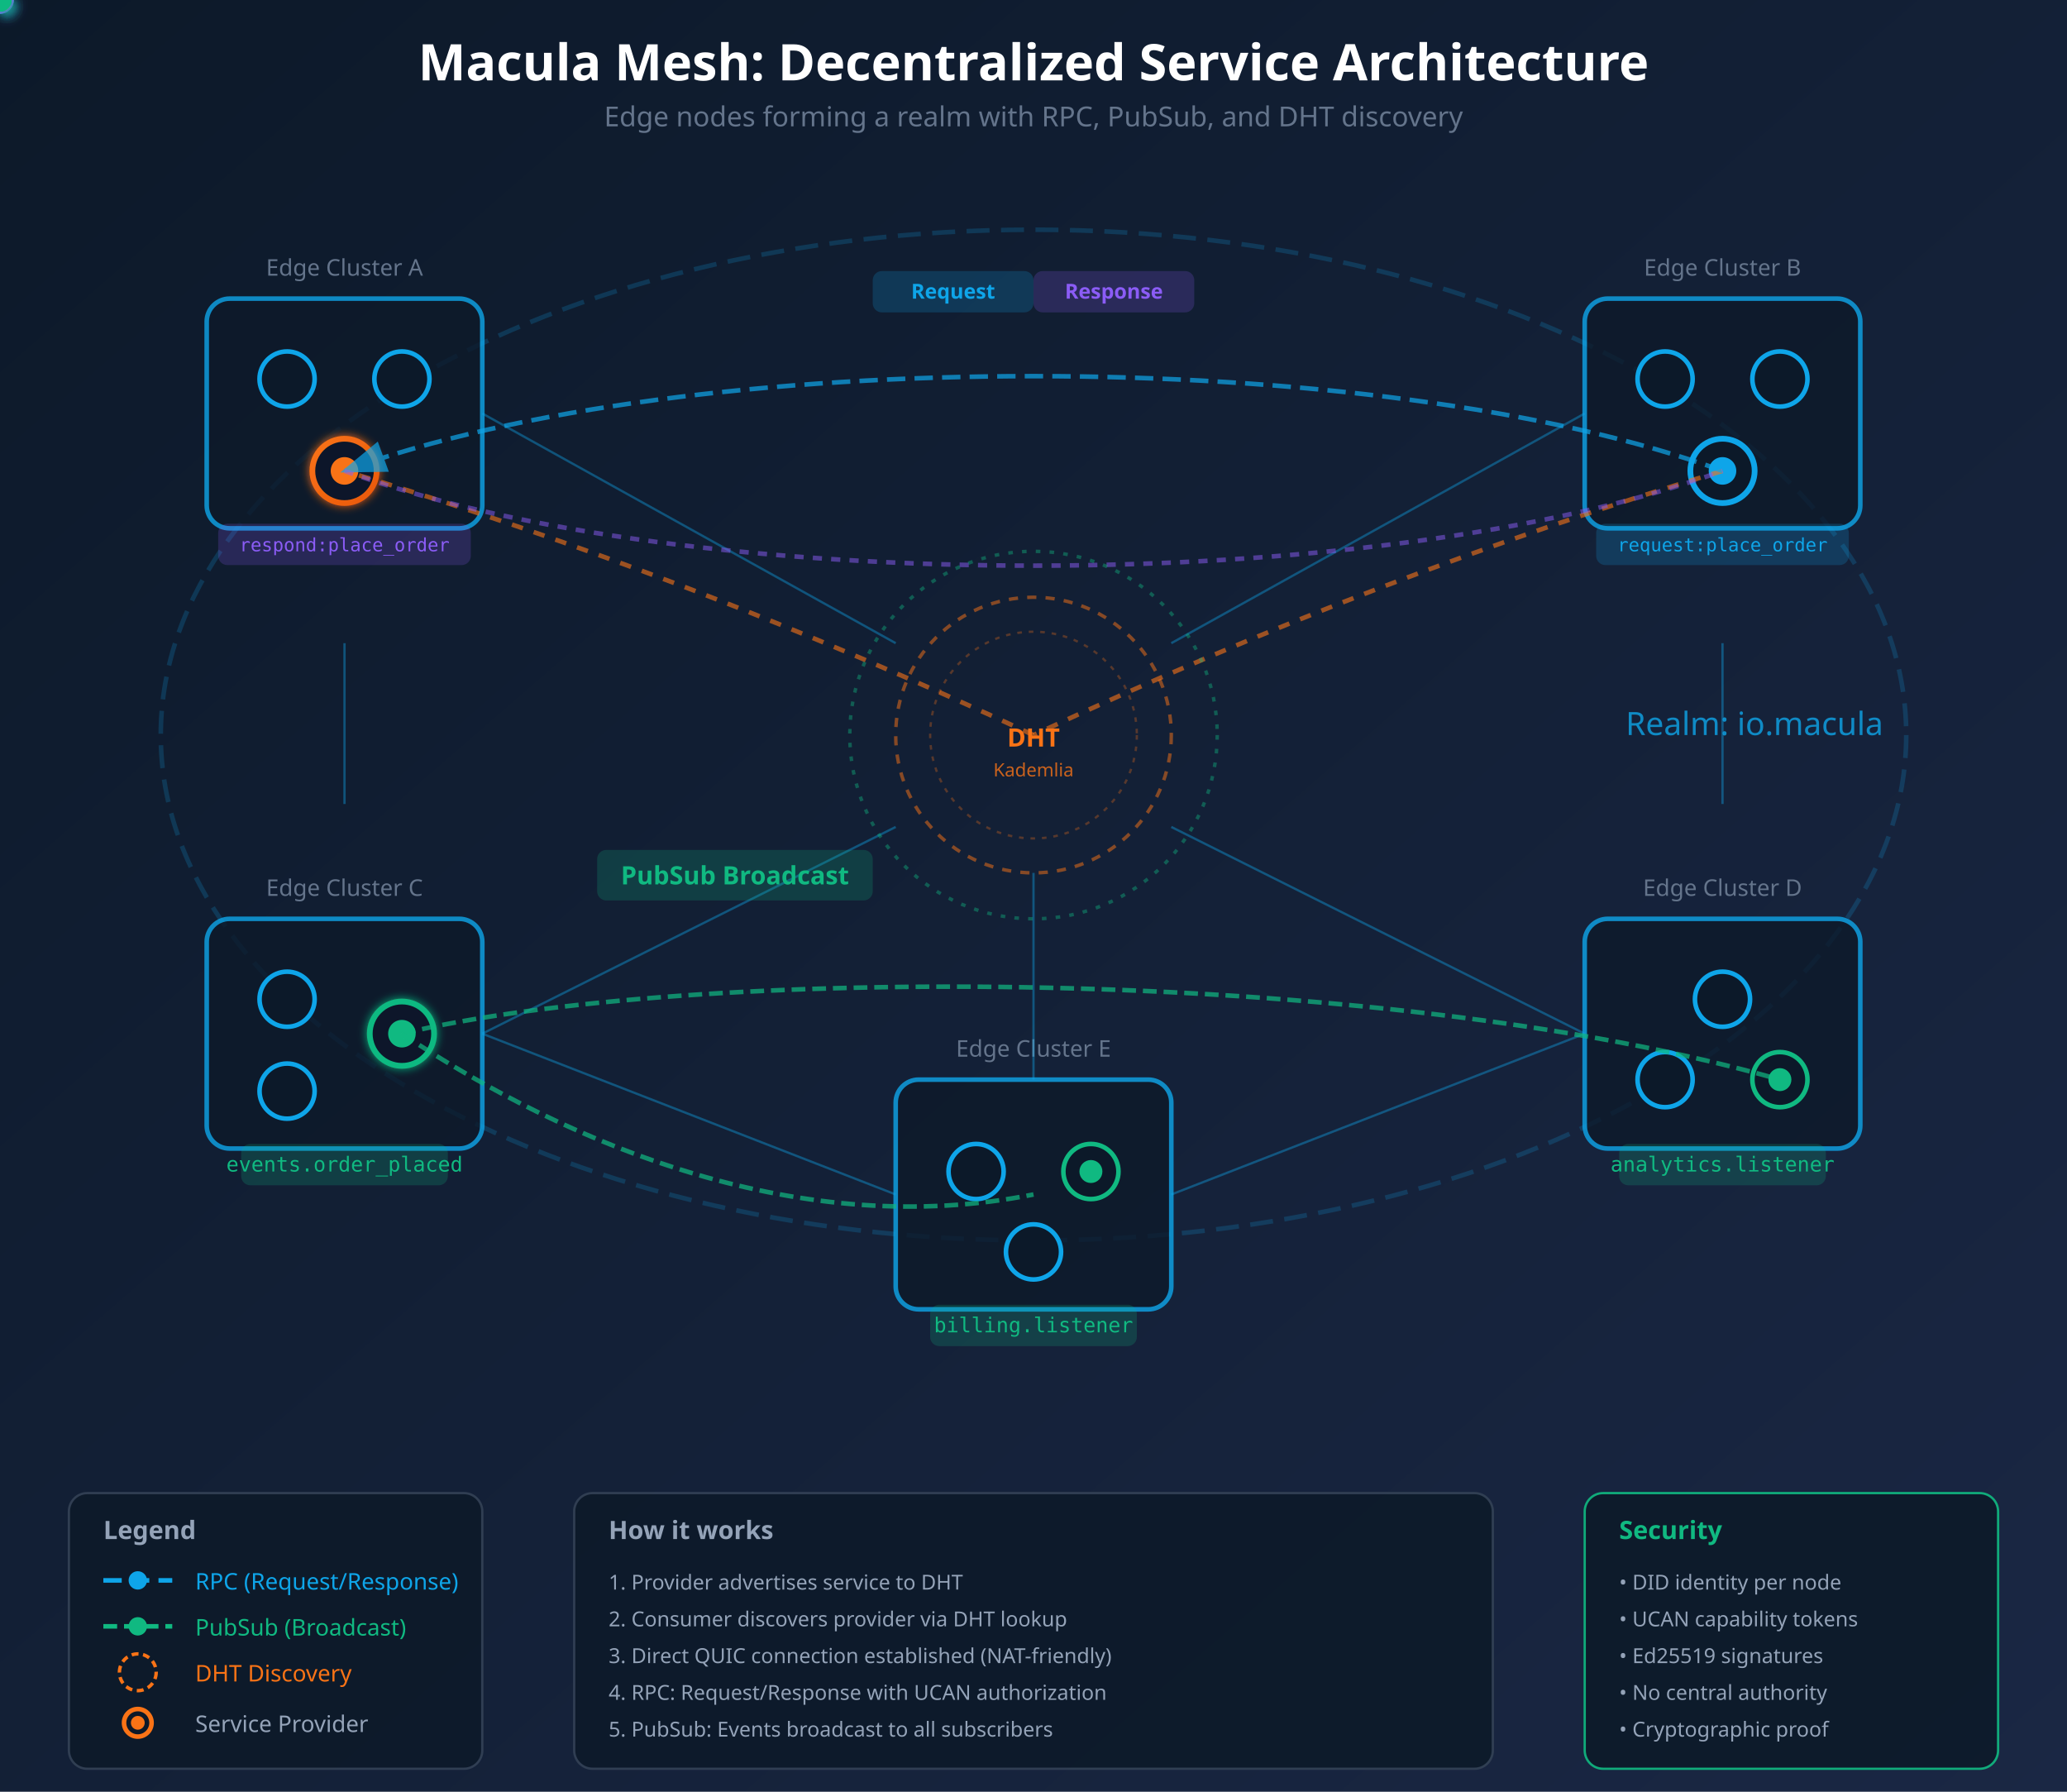
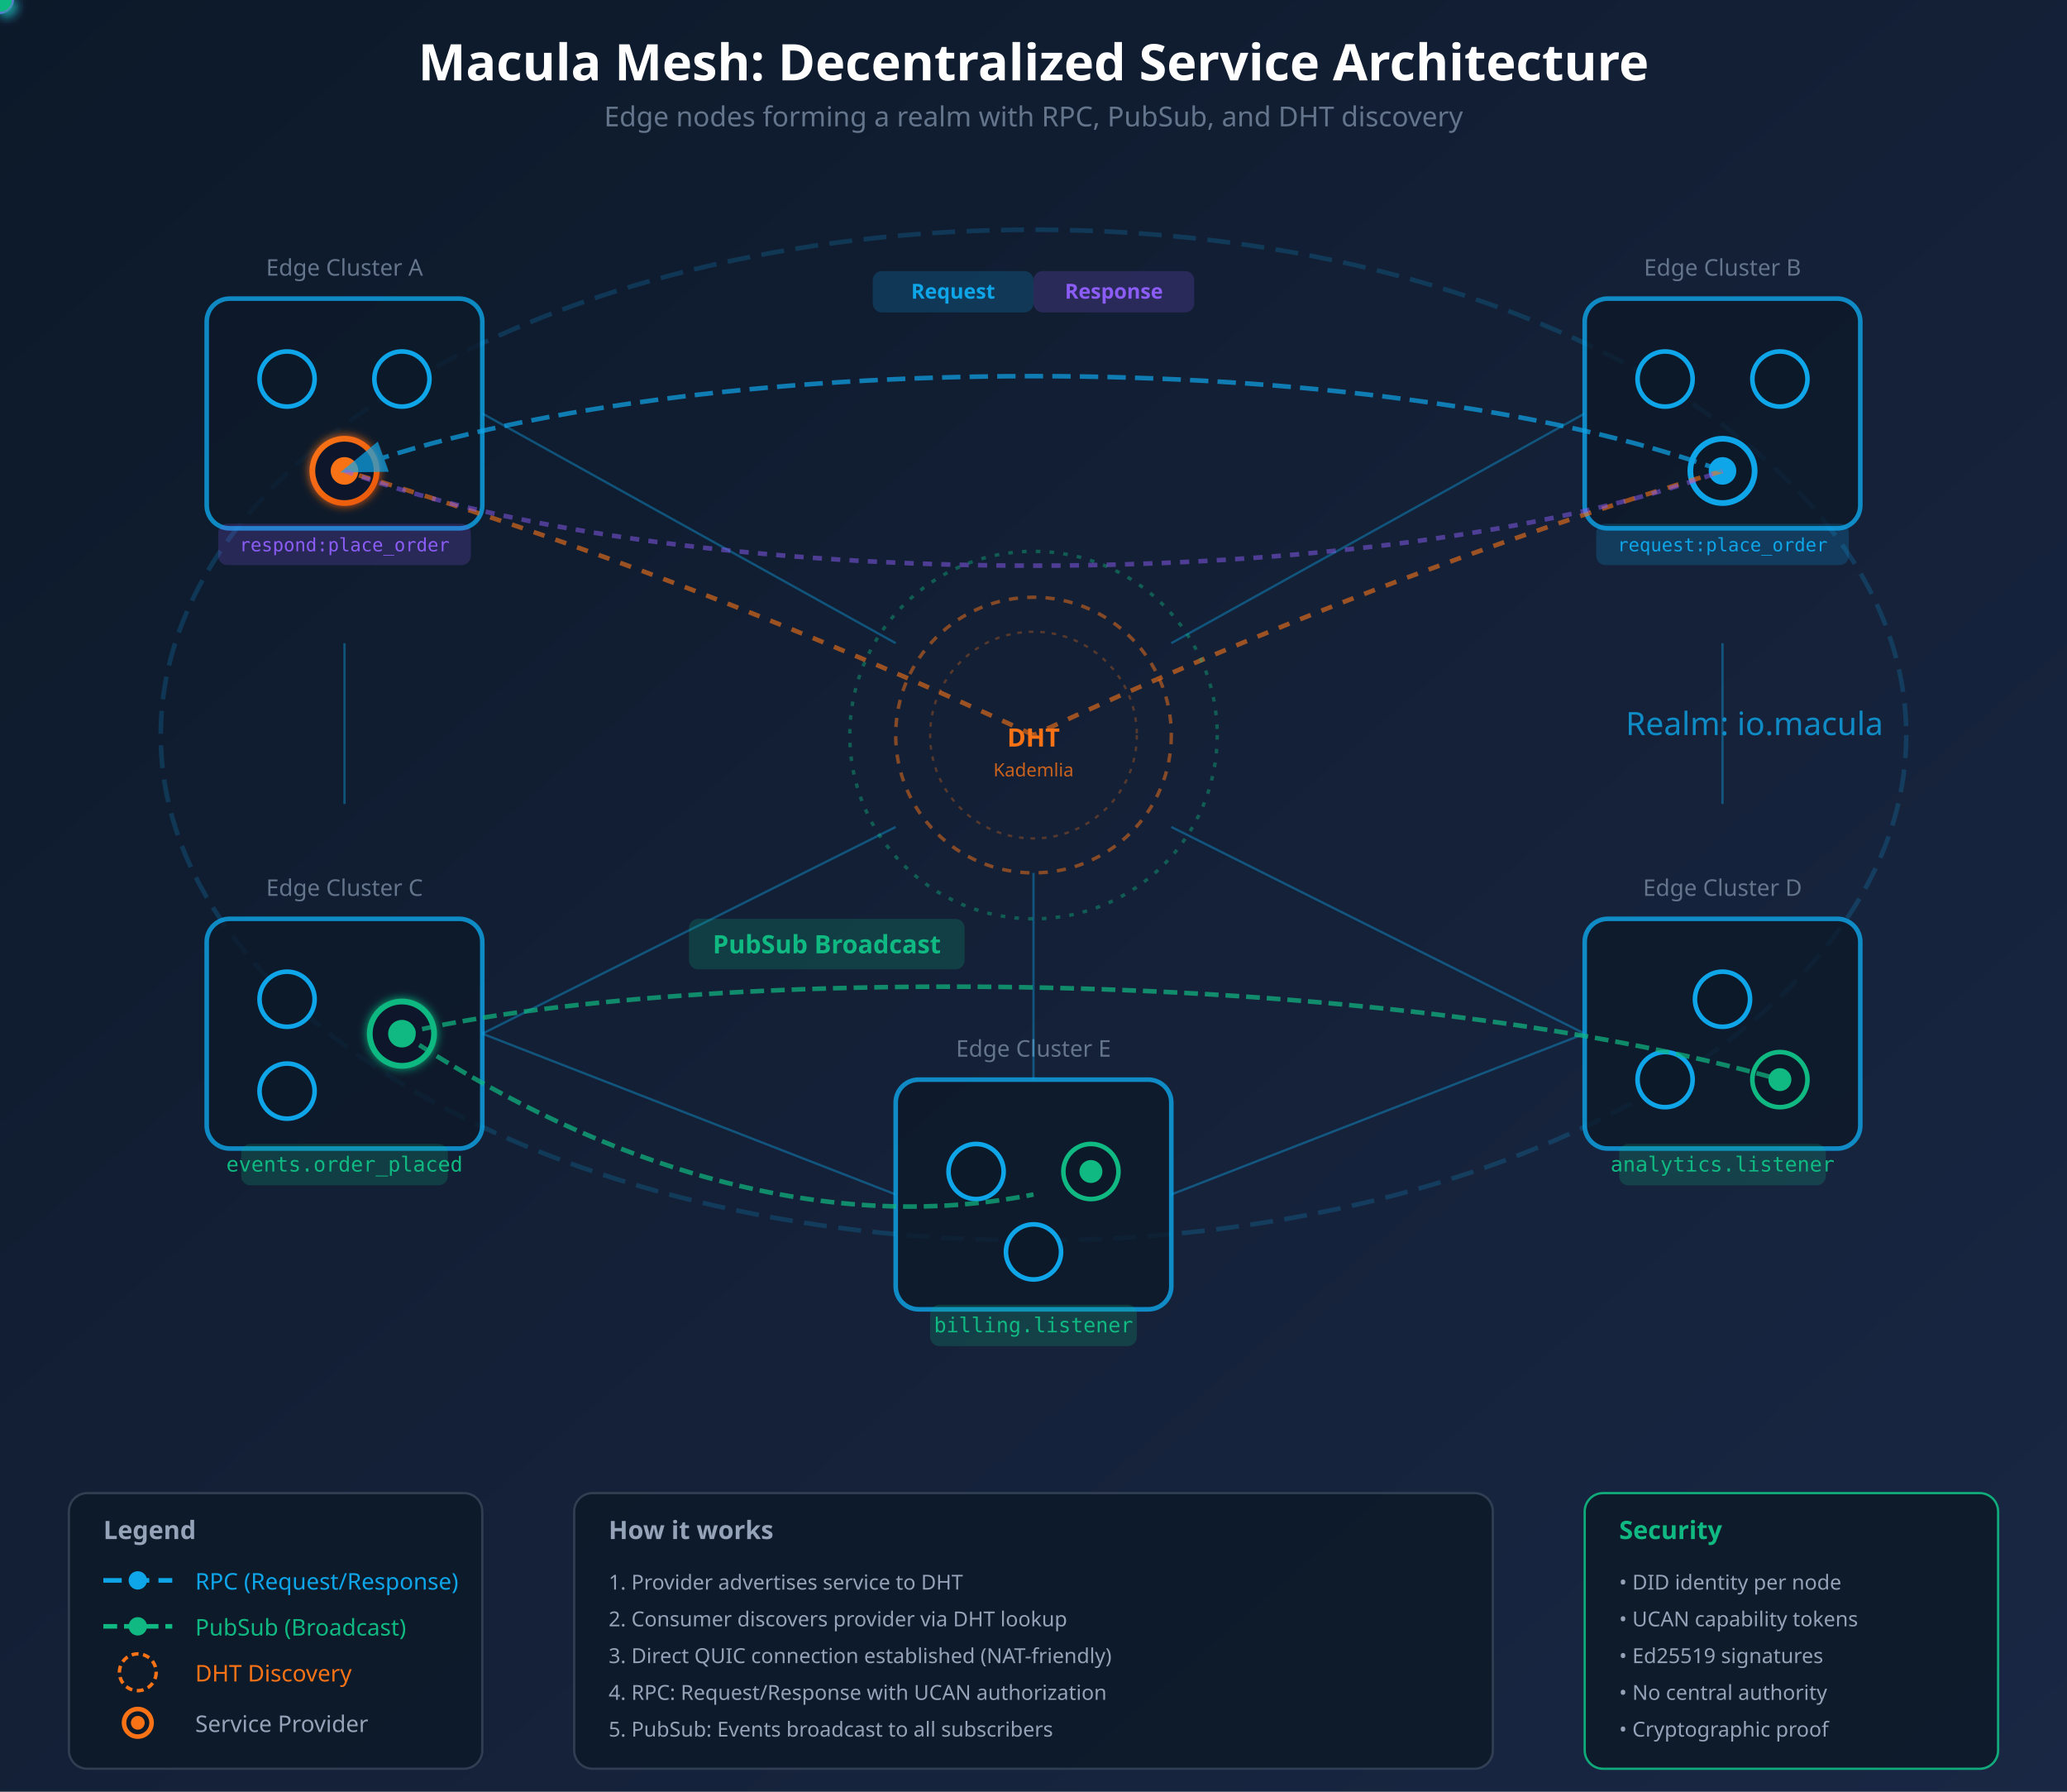
<svg xmlns="http://www.w3.org/2000/svg" viewBox="0 0 900 780" width="900" height="780">
  <defs>
    <linearGradient id="bgGrad" x1="0%" y1="0%" x2="100%" y2="100%">
      <stop offset="0%" style="stop-color:#0C1929" />
      <stop offset="100%" style="stop-color:#1a2744" />
    </linearGradient>
    <linearGradient id="nodeGrad" x1="0%" y1="0%" x2="100%" y2="100%">
      <stop offset="0%" style="stop-color:#0EA5E9" />
      <stop offset="100%" style="stop-color:#0284C7" />
    </linearGradient>
    <linearGradient id="hubGrad" x1="0%" y1="0%" x2="100%" y2="100%">
      <stop offset="0%" style="stop-color:#F97316" />
      <stop offset="100%" style="stop-color:#EA580C" />
    </linearGradient>
    <linearGradient id="securityGrad" x1="0%" y1="0%" x2="100%" y2="100%">
      <stop offset="0%" style="stop-color:#10B981" />
      <stop offset="100%" style="stop-color:#059669" />
    </linearGradient>
    <filter id="glow" x="-50%" y="-50%" width="200%" height="200%">
      <feGaussianBlur stdDeviation="3" result="coloredBlur" />
      <feMerge>
        <feMergeNode in="coloredBlur" />
        <feMergeNode in="SourceGraphic" />
      </feMerge>
    </filter>
    <filter id="softGlow" x="-50%" y="-50%" width="200%" height="200%">
      <feGaussianBlur stdDeviation="2" result="coloredBlur" />
      <feMerge>
        <feMergeNode in="coloredBlur" />
        <feMergeNode in="SourceGraphic" />
      </feMerge>
    </filter>
    <marker id="arrowBlue" markerWidth="10" markerHeight="7" refX="9" refY="3.5" orient="auto">
      <polygon points="0 0, 10 3.5, 0 7" fill="#0EA5E9" />
    </marker>
    <marker id="arrowOrange" markerWidth="10" markerHeight="7" refX="9" refY="3.5" orient="auto">
      <polygon points="0 0, 10 3.5, 0 7" fill="#F97316" />
    </marker>
    <marker id="arrowGreen" markerWidth="10" markerHeight="7" refX="9" refY="3.5" orient="auto">
      <polygon points="0 0, 10 3.5, 0 7" fill="#10B981" />
    </marker>
  </defs>
  <rect width="900" height="780" fill="url(#bgGrad)" />
  <text x="450" y="35" text-anchor="middle" font-family="system-ui, sans-serif" font-size="22" font-weight="bold" fill="#fff">
    Macula Mesh: Decentralized Service Architecture
  </text>
  <text x="450" y="55" text-anchor="middle" font-family="system-ui, sans-serif" font-size="12" fill="#64748B">
    Edge nodes forming a realm with RPC, PubSub, and DHT discovery
  </text>
  <ellipse cx="450" cy="320" rx="380" ry="220" fill="none" stroke="#0EA5E9" stroke-width="2" opacity="0.2" stroke-dasharray="10,5">
    <animate attributeName="opacity" values="0.1;0.3;0.1" dur="4s" repeatCount="indefinite" />
  </ellipse>
  <text x="820" y="320" text-anchor="end" font-family="system-ui, sans-serif" font-size="14" fill="#0EA5E9" opacity="0.8">
    Realm: io.macula
  </text>
  <g id="dht-ring" transform="translate(450, 320)">
    <circle cx="0" cy="0" r="60" fill="none" stroke="#F97316" stroke-width="1.5" stroke-dasharray="4,4" opacity="0.5">
      <animateTransform attributeName="transform" type="rotate" from="0" to="360" dur="30s" repeatCount="indefinite" />
    </circle>
    <circle cx="0" cy="0" r="45" fill="none" stroke="#F97316" stroke-width="1" stroke-dasharray="2,3" opacity="0.3">
      <animateTransform attributeName="transform" type="rotate" from="360" to="0" dur="20s" repeatCount="indefinite" />
    </circle>
    <text x="0" y="5" text-anchor="middle" font-family="system-ui, sans-serif" font-size="11" fill="#F97316" font-weight="bold">DHT</text>
    <text x="0" y="18" text-anchor="middle" font-family="system-ui, sans-serif" font-size="8" fill="#F97316" opacity="0.8">Kademlia</text>
  </g>
  <g id="cluster1" transform="translate(150, 180)">
    <rect x="-60" y="-50" width="120" height="100" rx="10" fill="#0C1929" stroke="#0EA5E9" stroke-width="2" opacity="0.8" />
    <text x="0" y="-60" text-anchor="middle" font-family="system-ui, sans-serif" font-size="10" fill="#64748B">Edge Cluster A</text>
    <circle cx="-25" cy="-15" r="12" fill="#0C1929" stroke="#0EA5E9" stroke-width="2" />
    <circle cx="25" cy="-15" r="12" fill="#0C1929" stroke="#0EA5E9" stroke-width="2" />
    <circle cx="0" cy="25" r="14" fill="#0C1929" stroke="url(#hubGrad)" stroke-width="2.5" filter="url(#softGlow)" />
    <circle cx="0" cy="25" r="6" fill="#F97316" />
    <rect x="-55" y="48" width="110" height="18" rx="4" fill="#8B5CF6" opacity="0.2" />
    <text x="0" y="60" text-anchor="middle" font-family="monospace" font-size="8" fill="#8B5CF6">
      respond:place_order
    </text>
    <circle cx="0" cy="25" r="14" fill="none" stroke="#F97316" stroke-width="1" opacity="0">
      <animate attributeName="r" values="14;35;50" dur="2s" repeatCount="indefinite" />
      <animate attributeName="opacity" values="0.8;0.3;0" dur="2s" repeatCount="indefinite" />
    </circle>
  </g>
  <g id="cluster2" transform="translate(750, 180)">
    <rect x="-60" y="-50" width="120" height="100" rx="10" fill="#0C1929" stroke="#0EA5E9" stroke-width="2" opacity="0.8" />
    <text x="0" y="-60" text-anchor="middle" font-family="system-ui, sans-serif" font-size="10" fill="#64748B">Edge Cluster B</text>
    <circle cx="-25" cy="-15" r="12" fill="#0C1929" stroke="#0EA5E9" stroke-width="2" />
    <circle cx="25" cy="-15" r="12" fill="#0C1929" stroke="#0EA5E9" stroke-width="2" />
    <circle cx="0" cy="25" r="14" fill="#0C1929" stroke="#0EA5E9" stroke-width="2.5" />
    <circle cx="0" cy="25" r="6" fill="#0EA5E9" />
    <rect x="-55" y="48" width="110" height="18" rx="4" fill="#0EA5E9" opacity="0.2" />
    <text x="0" y="60" text-anchor="middle" font-family="monospace" font-size="8" fill="#0EA5E9">
      request:place_order
    </text>
  </g>
  <g id="cluster3" transform="translate(150, 450)">
    <rect x="-60" y="-50" width="120" height="100" rx="10" fill="#0C1929" stroke="#0EA5E9" stroke-width="2" opacity="0.8" />
    <text x="0" y="-60" text-anchor="middle" font-family="system-ui, sans-serif" font-size="10" fill="#64748B">Edge Cluster C</text>
    <circle cx="-25" cy="-15" r="12" fill="#0C1929" stroke="#0EA5E9" stroke-width="2" />
    <circle cx="25" cy="0" r="14" fill="#0C1929" stroke="#10B981" stroke-width="2.5" filter="url(#softGlow)" />
    <circle cx="25" cy="0" r="6" fill="#10B981" />
    <circle cx="-25" cy="25" r="12" fill="#0C1929" stroke="#0EA5E9" stroke-width="2" />
    <rect x="-45" y="48" width="90" height="18" rx="4" fill="#10B981" opacity="0.2" />
    <text x="0" y="60" text-anchor="middle" font-family="monospace" font-size="9" fill="#10B981">
      events.order_placed
    </text>
  </g>
  <g id="cluster4" transform="translate(750, 450)">
    <rect x="-60" y="-50" width="120" height="100" rx="10" fill="#0C1929" stroke="#0EA5E9" stroke-width="2" opacity="0.8" />
    <text x="0" y="-60" text-anchor="middle" font-family="system-ui, sans-serif" font-size="10" fill="#64748B">Edge Cluster D</text>
    <circle cx="0" cy="-15" r="12" fill="#0C1929" stroke="#0EA5E9" stroke-width="2" />
    <circle cx="-25" cy="20" r="12" fill="#0C1929" stroke="#0EA5E9" stroke-width="2" />
    <circle cx="25" cy="20" r="12" fill="#0C1929" stroke="#10B981" stroke-width="2" />
    <circle cx="25" cy="20" r="5" fill="#10B981" />
    <rect x="-45" y="48" width="90" height="18" rx="4" fill="#10B981" opacity="0.2" />
    <text x="0" y="60" text-anchor="middle" font-family="monospace" font-size="9" fill="#10B981">
      analytics.listener
    </text>
  </g>
  <g id="cluster5" transform="translate(450, 520)">
    <rect x="-60" y="-50" width="120" height="100" rx="10" fill="#0C1929" stroke="#0EA5E9" stroke-width="2" opacity="0.8" />
    <text x="0" y="-60" text-anchor="middle" font-family="system-ui, sans-serif" font-size="10" fill="#64748B">Edge Cluster E</text>
    <circle cx="-25" cy="-10" r="12" fill="#0C1929" stroke="#0EA5E9" stroke-width="2" />
    <circle cx="25" cy="-10" r="12" fill="#0C1929" stroke="#10B981" stroke-width="2" />
    <circle cx="25" cy="-10" r="5" fill="#10B981" />
    <circle cx="0" cy="25" r="12" fill="#0C1929" stroke="#0EA5E9" stroke-width="2" />
    <rect x="-45" y="48" width="90" height="18" rx="4" fill="#10B981" opacity="0.2" />
    <text x="0" y="60" text-anchor="middle" font-family="monospace" font-size="9" fill="#10B981">
      billing.listener
    </text>
  </g>
  <g id="mesh-connections" stroke="#0EA5E9" stroke-width="1" fill="none" opacity="0.4">
    <line x1="210" y1="180" x2="390" y2="280" />
    <line x1="690" y1="180" x2="510" y2="280" />
    <line x1="210" y1="450" x2="390" y2="360" />
    <line x1="690" y1="450" x2="510" y2="360" />
    <line x1="150" y1="280" x2="150" y2="350" />
    <line x1="750" y1="280" x2="750" y2="350" />
    <line x1="450" y1="380" x2="450" y2="470" />
    <line x1="210" y1="450" x2="390" y2="520" />
    <line x1="690" y1="450" x2="510" y2="520" />
  </g>
  <g id="rpc-flow">
    <path d="M 750 205 Q 600 250 450 320" fill="none" stroke="#F97316" stroke-width="2" stroke-dasharray="5,5" opacity="0.6" />
    <path d="M 450 320 Q 300 250 150 205" fill="none" stroke="#F97316" stroke-width="2" stroke-dasharray="5,5" opacity="0.6" />
    <path id="rpc-request-path" d="M 750 205 C 600 150 300 150 150 205" fill="none" stroke="#0EA5E9" stroke-width="2" opacity="0" />
    <path d="M 750 205 C 600 150 300 150 150 205" fill="none" stroke="#0EA5E9" stroke-width="2" stroke-dasharray="8,4" opacity="0.7" marker-end="url(#arrowBlue)" />
    <path id="rpc-response-path" d="M 150 205 C 300 260 600 260 750 205" fill="none" stroke="#8B5CF6" stroke-width="2" opacity="0" />
    <path d="M 150 205 C 300 260 600 260 750 205" fill="none" stroke="#8B5CF6" stroke-width="2" stroke-dasharray="4,4" opacity="0.5" />
    <circle r="6" fill="#0EA5E9" filter="url(#glow)">
      <animateMotion dur="2s" repeatCount="indefinite" begin="0s">
        <mpath href="#rpc-request-path" />
      </animateMotion>
      <animate attributeName="opacity" values="0;1;1;0" dur="2s" repeatCount="indefinite" begin="0s" />
    </circle>
    <circle r="6" fill="#8B5CF6" filter="url(#glow)">
      <animateMotion dur="2s" repeatCount="indefinite" begin="2.5s">
        <mpath href="#rpc-response-path" />
      </animateMotion>
      <animate attributeName="opacity" values="0;1;1;0" dur="2s" repeatCount="indefinite" begin="2.5s" />
    </circle>
    <rect x="380" y="118" width="70" height="18" rx="4" fill="#0EA5E9" opacity="0.2" />
    <text x="415" y="130" text-anchor="middle" font-family="system-ui, sans-serif" font-size="9" fill="#0EA5E9" font-weight="bold">Request</text>
    <rect x="450" y="118" width="70" height="18" rx="4" fill="#8B5CF6" opacity="0.2" />
    <text x="485" y="130" text-anchor="middle" font-family="system-ui, sans-serif" font-size="9" fill="#8B5CF6" font-weight="bold">Response</text>
  </g>
  <g id="pubsub-flow">
    <path id="pubsub-path-1" d="M 175 450 C 300 420 600 420 775 470" fill="none" stroke="#10B981" stroke-width="2" stroke-dasharray="6,3" opacity="0.7" />
    <path id="pubsub-path-2" d="M 175 450 C 250 500 350 540 450 520" fill="none" stroke="#10B981" stroke-width="2" stroke-dasharray="6,3" opacity="0.7" />
    <circle r="5" fill="#10B981" filter="url(#glow)">
      <animateMotion dur="3s" repeatCount="indefinite" begin="0.5s">
        <mpath href="#pubsub-path-1" />
      </animateMotion>
      <animate attributeName="opacity" values="0;1;1;0" dur="3s" repeatCount="indefinite" begin="0.5s" />
    </circle>
    <circle r="5" fill="#10B981" filter="url(#glow)">
      <animateMotion dur="3s" repeatCount="indefinite" begin="2.5s">
        <mpath href="#pubsub-path-1" />
      </animateMotion>
      <animate attributeName="opacity" values="0;1;1;0" dur="3s" repeatCount="indefinite" begin="2.5s" />
    </circle>
    <circle r="5" fill="#10B981" filter="url(#glow)">
      <animateMotion dur="2s" repeatCount="indefinite" begin="0.5s">
        <mpath href="#pubsub-path-2" />
      </animateMotion>
      <animate attributeName="opacity" values="0;1;1;0" dur="2s" repeatCount="indefinite" begin="0.5s" />
    </circle>
    <circle r="5" fill="#10B981" filter="url(#glow)">
      <animateMotion dur="2s" repeatCount="indefinite" begin="2.5s">
        <mpath href="#pubsub-path-2" />
      </animateMotion>
      <animate attributeName="opacity" values="0;1;1;0" dur="2s" repeatCount="indefinite" begin="2.5s" />
    </circle>
-     <rect x="260" y="370" width="120" height="22" rx="4" fill="#10B981" opacity="0.2" />
-     <text x="320" y="385" text-anchor="middle" font-family="system-ui, sans-serif" font-size="11" fill="#10B981" font-weight="bold">PubSub Broadcast</text>
+     <rect x="300" y="400" width="120" height="22" rx="4" fill="#10B981" opacity="0.2" />
+     <text x="360" y="415" text-anchor="middle" font-family="system-ui, sans-serif" font-size="11" fill="#10B981" font-weight="bold">PubSub Broadcast</text>
  </g>
  <g id="security" transform="translate(450, 320)">
    <circle cx="0" cy="0" r="80" fill="none" stroke="#10B981" stroke-width="1.5" stroke-dasharray="2,4" opacity="0.4">
      <animate attributeName="stroke-dashoffset" values="0;12" dur="2s" repeatCount="indefinite" />
    </circle>
  </g>
  <g id="legend" transform="translate(30, 650)">
    <rect x="0" y="0" width="180" height="120" rx="8" fill="#0C1929" stroke="#334155" stroke-width="1" opacity="0.9" />
    <text x="15" y="20" font-family="system-ui, sans-serif" font-size="11" fill="#94A3B8" font-weight="bold">Legend</text>
    <line x1="15" y1="38" x2="45" y2="38" stroke="#0EA5E9" stroke-width="2" stroke-dasharray="8,4" />
    <circle cx="30" cy="38" r="4" fill="#0EA5E9" />
    <text x="55" y="42" font-family="system-ui, sans-serif" font-size="10" fill="#0EA5E9">RPC (Request/Response)</text>
    <line x1="15" y1="58" x2="45" y2="58" stroke="#10B981" stroke-width="2" stroke-dasharray="6,3" />
    <circle cx="30" cy="58" r="4" fill="#10B981" />
    <text x="55" y="62" font-family="system-ui, sans-serif" font-size="10" fill="#10B981">PubSub (Broadcast)</text>
    <circle cx="30" cy="78" r="8" fill="none" stroke="#F97316" stroke-width="1.5" stroke-dasharray="3,2" />
    <text x="55" y="82" font-family="system-ui, sans-serif" font-size="10" fill="#F97316">DHT Discovery</text>
    <circle cx="30" cy="100" r="6" fill="#0C1929" stroke="#F97316" stroke-width="2" />
    <circle cx="30" cy="100" r="3" fill="#F97316" />
    <text x="55" y="104" font-family="system-ui, sans-serif" font-size="10" fill="#94A3B8">Service Provider</text>
  </g>
  <g id="security-info" transform="translate(690, 650)">
    <rect x="0" y="0" width="180" height="120" rx="8" fill="#0C1929" stroke="#10B981" stroke-width="1" opacity="0.9" />
    <text x="15" y="20" font-family="system-ui, sans-serif" font-size="11" fill="#10B981" font-weight="bold">Security</text>
    <text x="15" y="42" font-family="system-ui, sans-serif" font-size="9" fill="#94A3B8">• DID identity per node</text>
    <text x="15" y="58" font-family="system-ui, sans-serif" font-size="9" fill="#94A3B8">• UCAN capability tokens</text>
    <text x="15" y="74" font-family="system-ui, sans-serif" font-size="9" fill="#94A3B8">• Ed25519 signatures</text>
    <text x="15" y="90" font-family="system-ui, sans-serif" font-size="9" fill="#94A3B8">• No central authority</text>
    <text x="15" y="106" font-family="system-ui, sans-serif" font-size="9" fill="#94A3B8">• Cryptographic proof</text>
  </g>
  <g id="flow-desc" transform="translate(250, 650)">
    <rect x="0" y="0" width="400" height="120" rx="8" fill="#0C1929" stroke="#334155" stroke-width="1" opacity="0.9" />
    <text x="15" y="20" font-family="system-ui, sans-serif" font-size="11" fill="#94A3B8" font-weight="bold">How it works</text>
    <text x="15" y="42" font-family="system-ui, sans-serif" font-size="9" fill="#94A3B8">1. Provider advertises service to DHT</text>
    <text x="15" y="58" font-family="system-ui, sans-serif" font-size="9" fill="#94A3B8">2. Consumer discovers provider via DHT lookup</text>
    <text x="15" y="74" font-family="system-ui, sans-serif" font-size="9" fill="#94A3B8">3. Direct QUIC connection established (NAT-friendly)</text>
    <text x="15" y="90" font-family="system-ui, sans-serif" font-size="9" fill="#94A3B8">4. RPC: Request/Response with UCAN authorization</text>
    <text x="15" y="106" font-family="system-ui, sans-serif" font-size="9" fill="#94A3B8">5. PubSub: Events broadcast to all subscribers</text>
  </g>
</svg>
